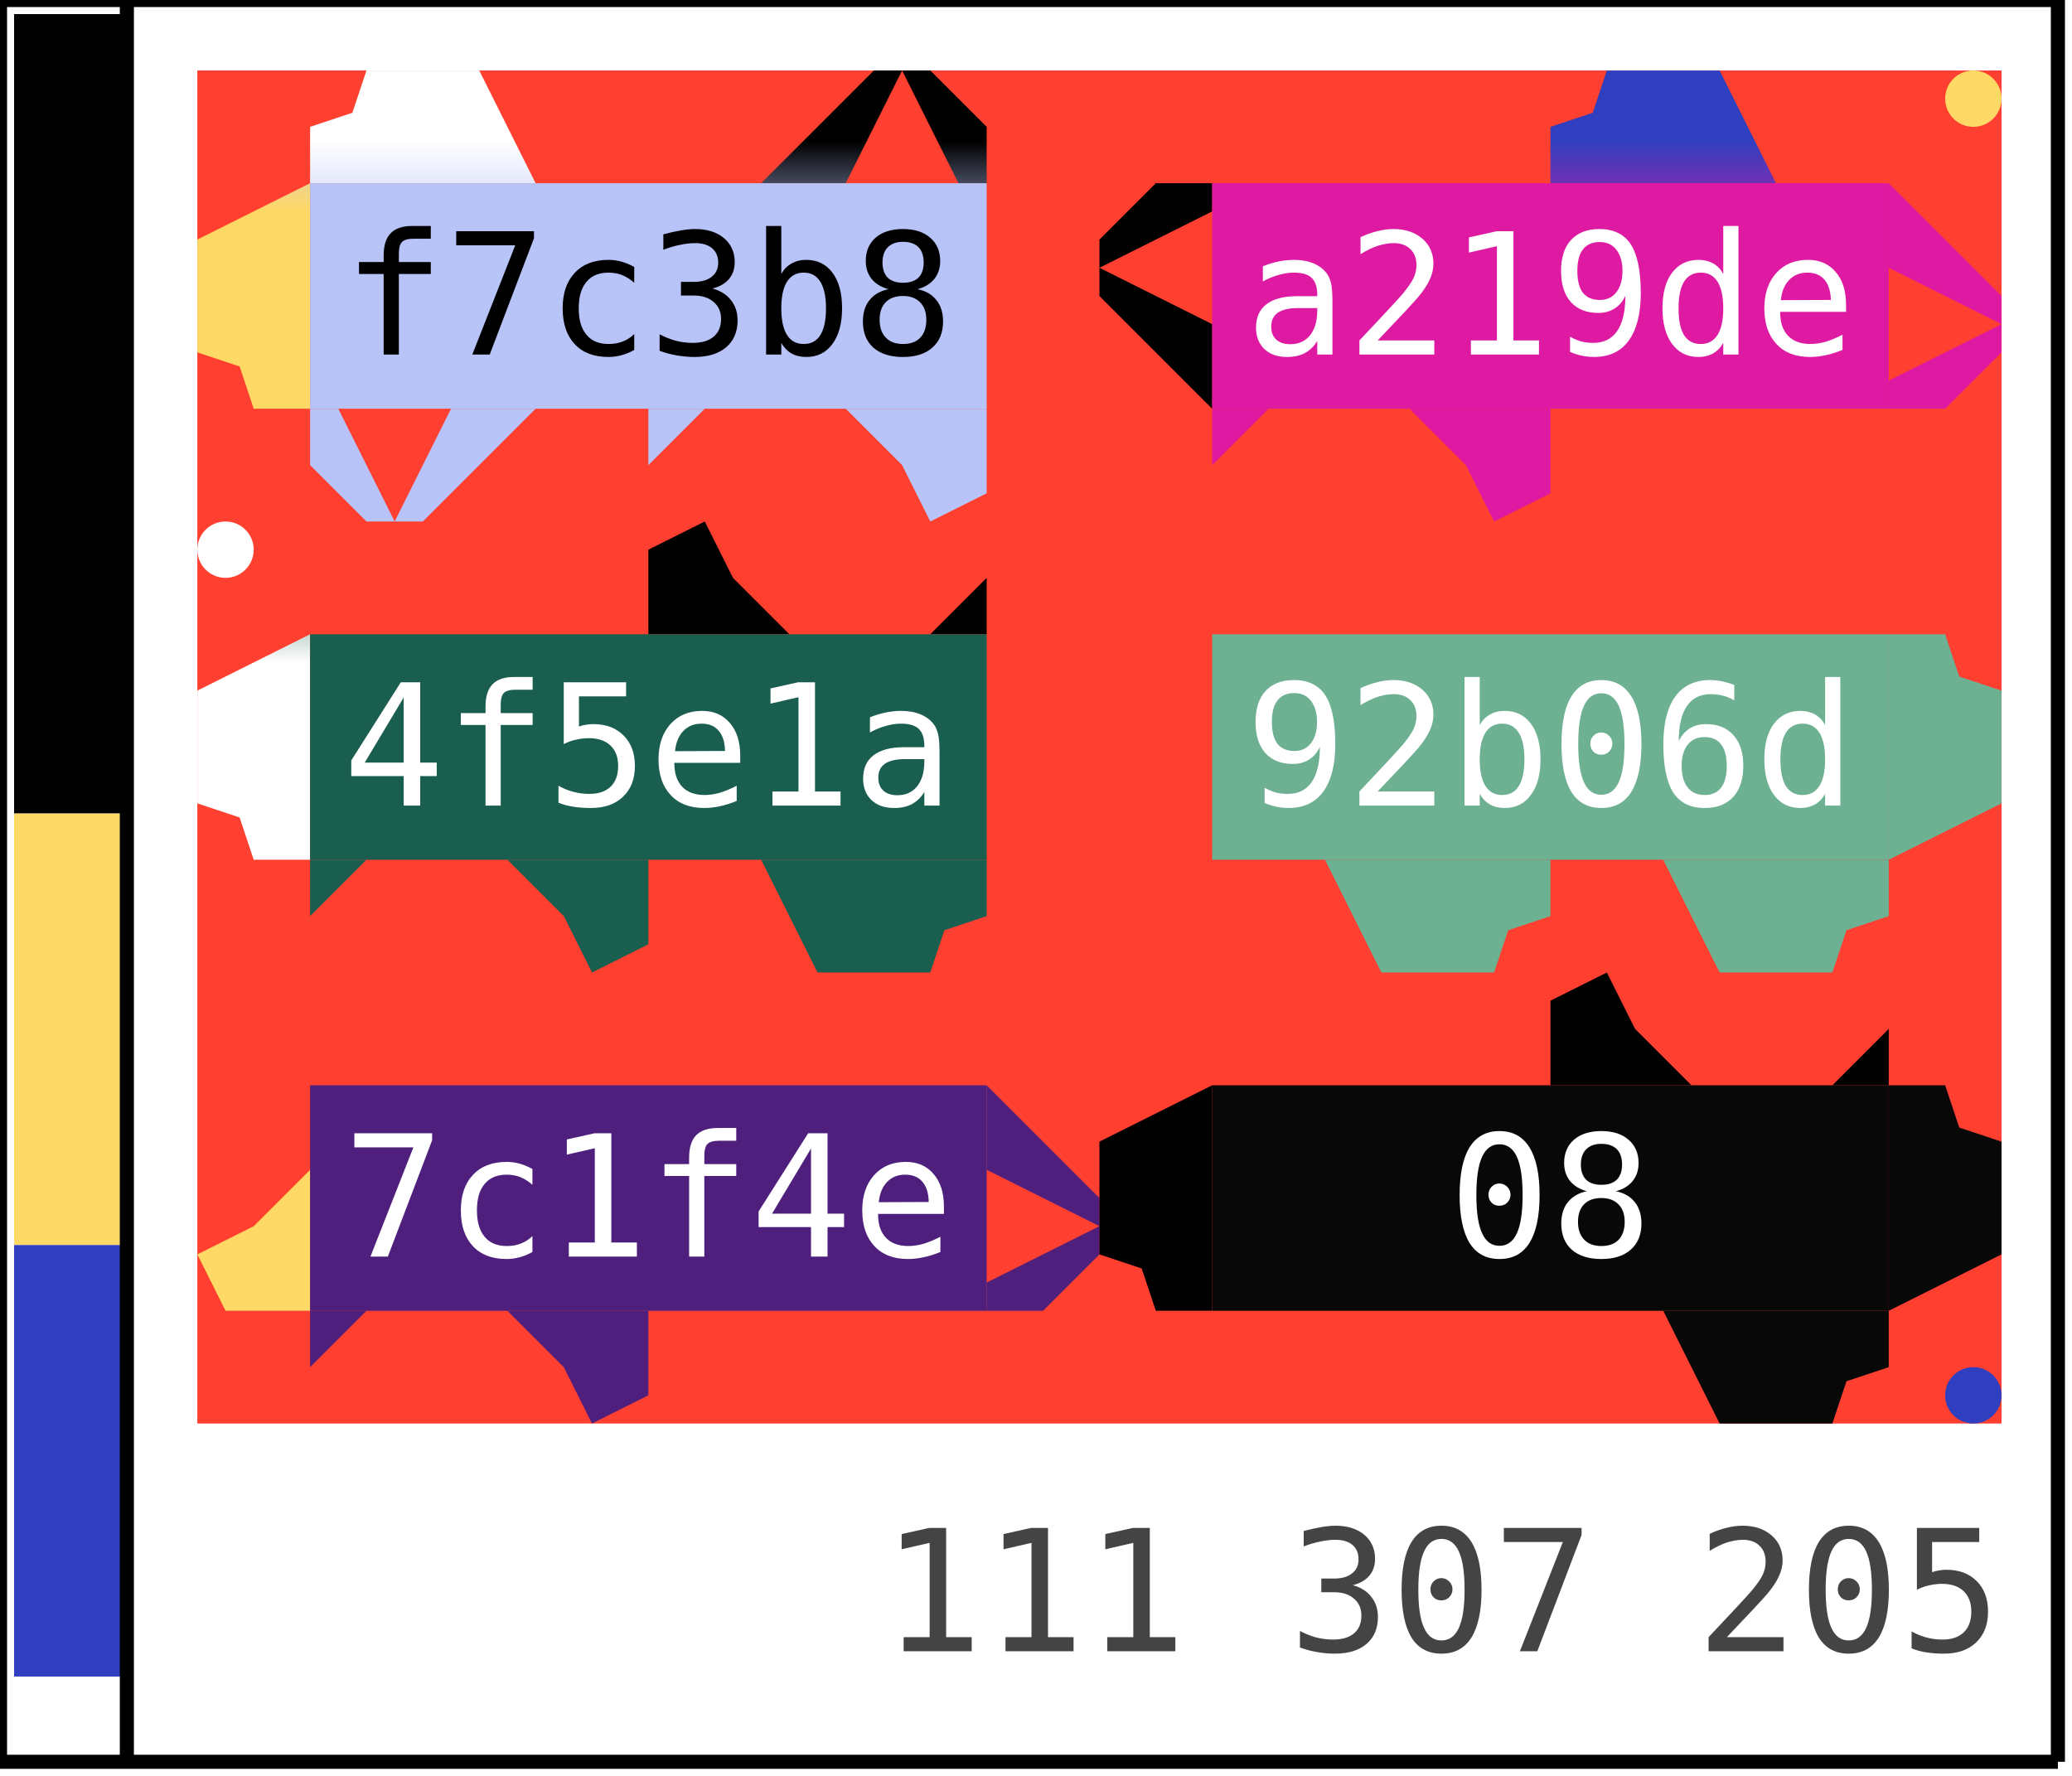
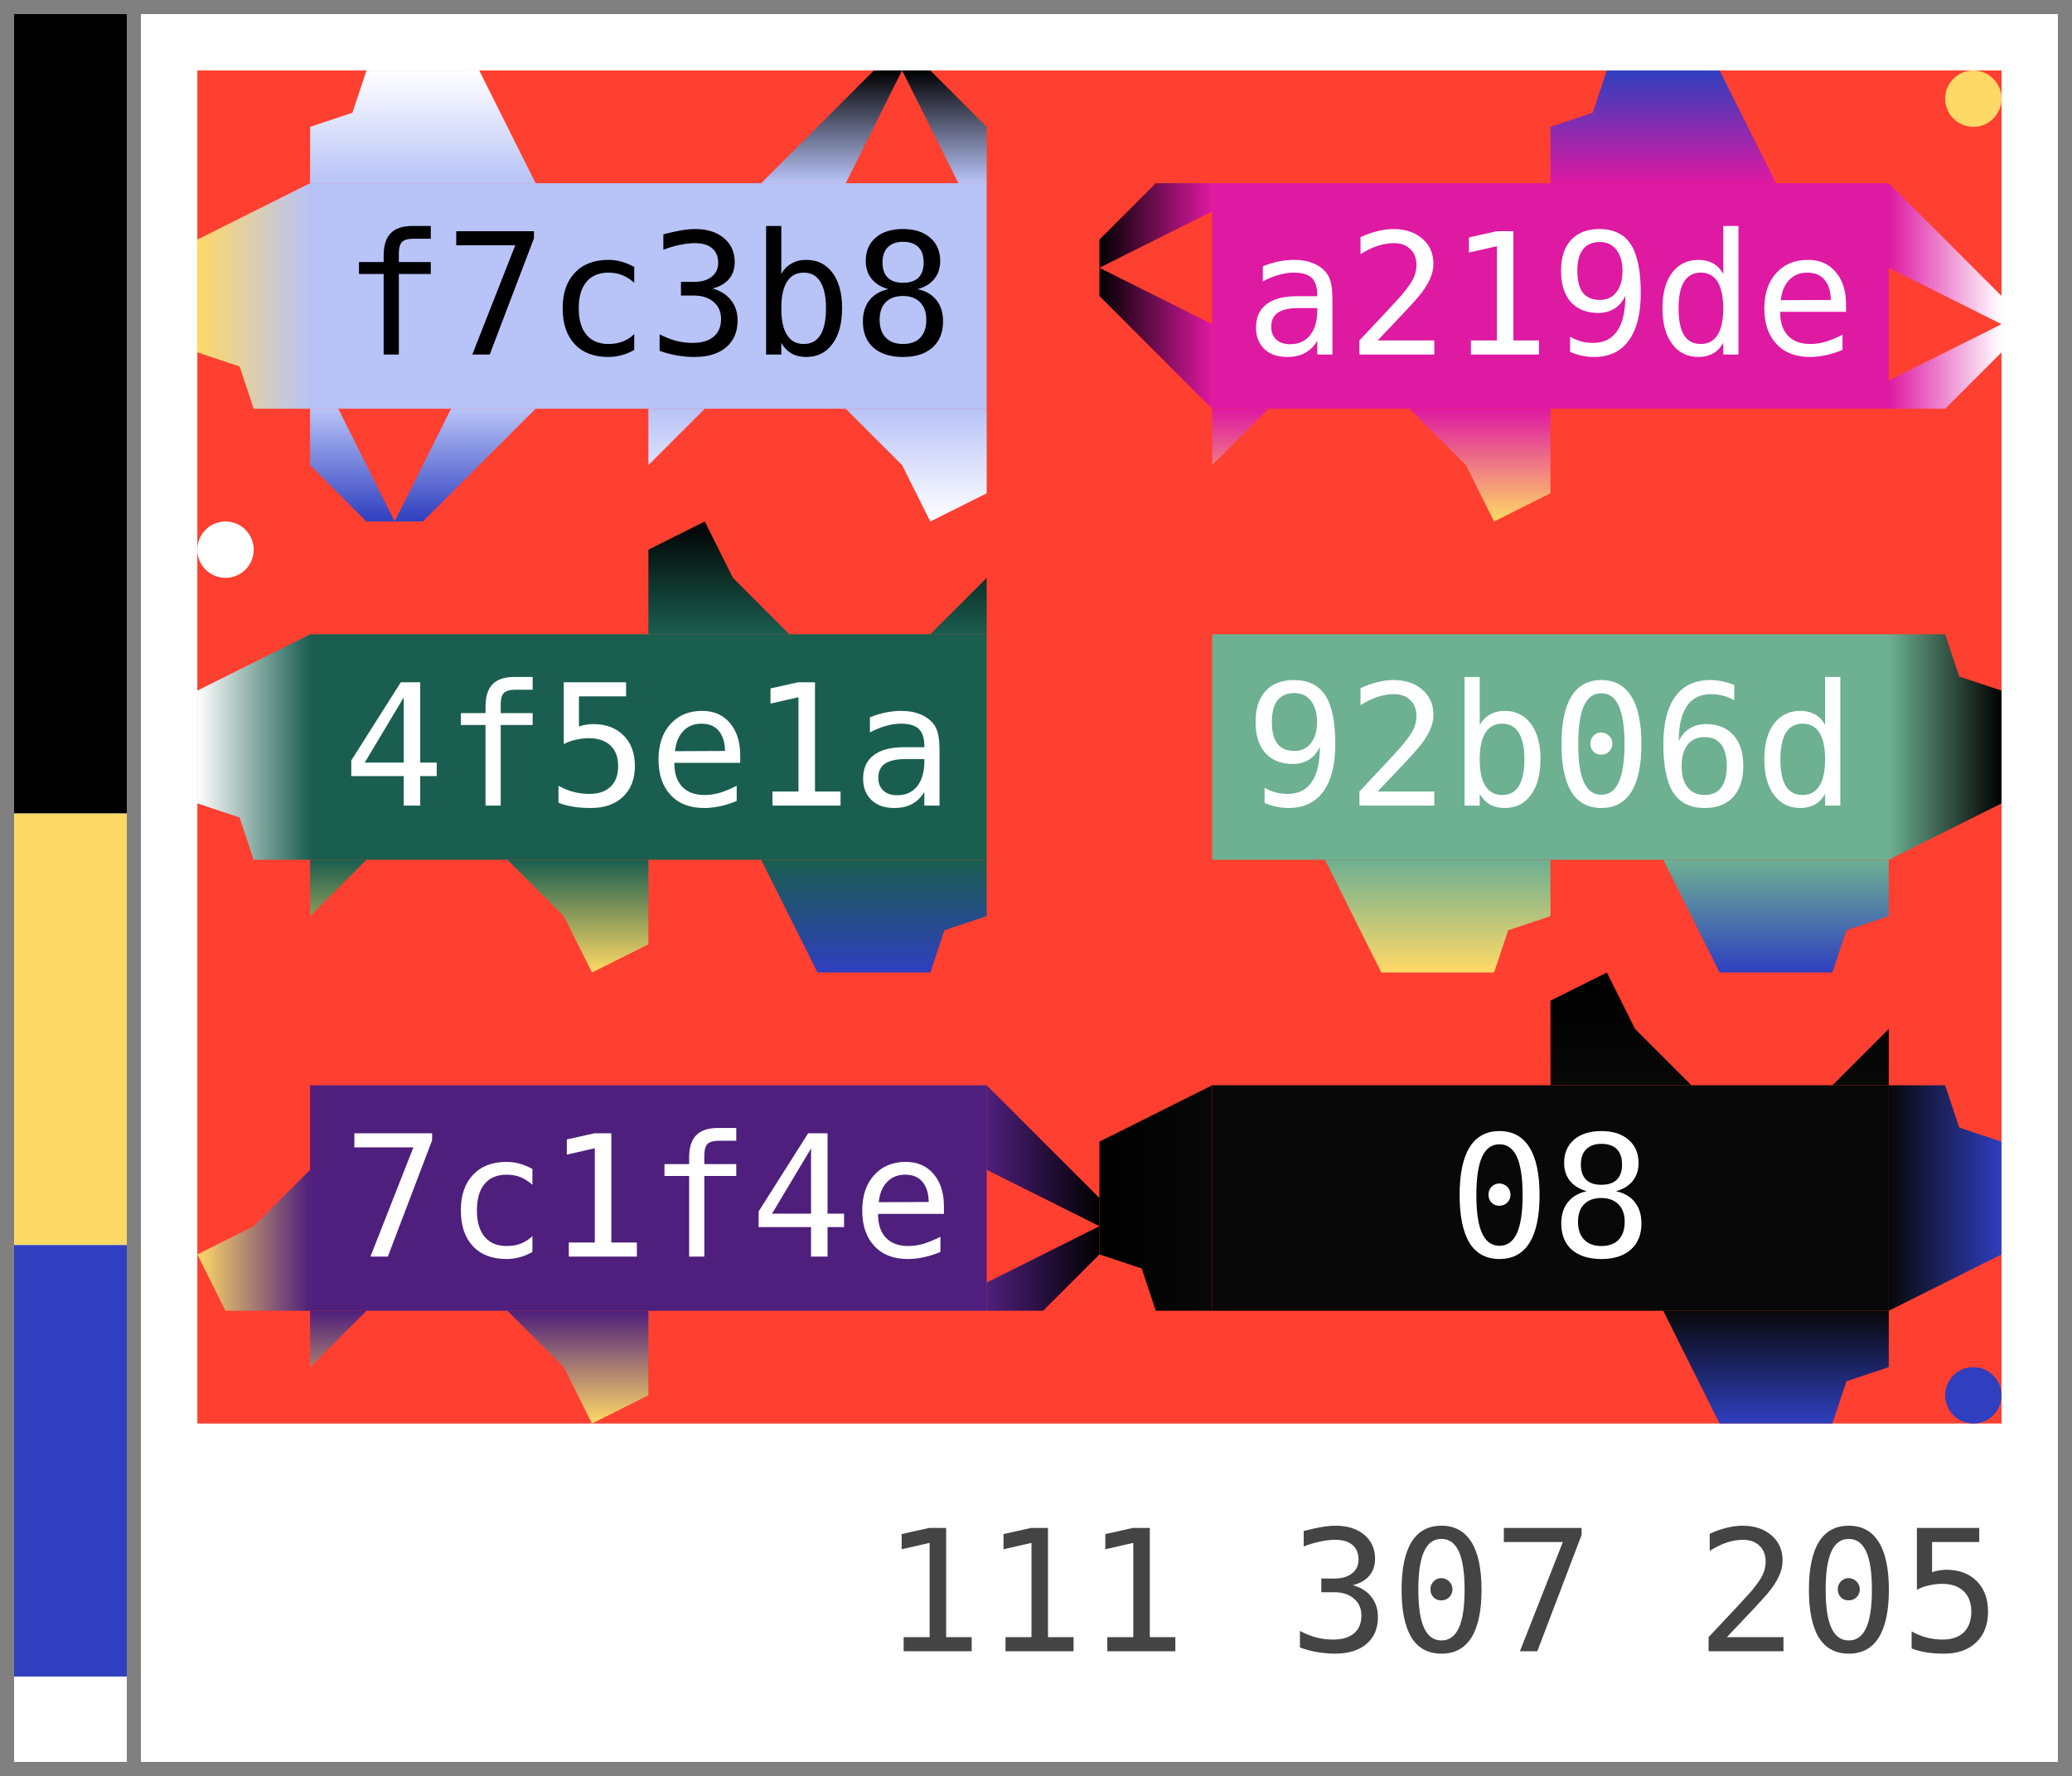
<svg xmlns="http://www.w3.org/2000/svg" width="147.0" height="126.0">
  <defs data-v3-clip-seq="9">
    <clipPath id="grid-clip">
      <rect x="14.0" y="5.0" width="128.0" height="96.0" />
    </clipPath>
    <path id="c1" d="M0,8 L0,6 L2,6 L2,0 L8,0 L8,8 L6,8 L6,4 L4,4 L4,8 Z M12,4 L14,4 L14,8 L12,8 Z M22,4 L24,4 L24,8 L22,8 Z" fill-rule="evenodd" />
    <path id="c2" d="M0,8 L0,2 L4,2 L4,4 L6,4 L6,8 L10,8 L10,2 L10,0 L24,0 L24,8 Z M18,0 L20,0 L20,4 L18,4 Z M14,0 L16,0 L16,2 L14,2 Z" fill-rule="evenodd" />
    <path id="c3" d="M16,0 L20,0 L20,8 L16,8 L16,6 L12,6 L12,4 L16,4 Z M0,6 L2,6 L2,8 L0,8 Z" fill-rule="evenodd" />
    <path id="p1" d="M0,8 L0,4 L3,3 L4,0 L12,0 L16,8 Z" fill-rule="evenodd" />
    <path id="p2" d="M16,0 L12,4 L8,8 L14,8 L18,0 L22,8 L24,8 L24,4 L20,0 Z" fill-rule="evenodd" />
    <path id="p3" d="M0,2 L4,0 L6,4 L10,8 L0,8 Z M20,8 L24,4 L24,8 Z" fill-rule="evenodd" />
-     <linearGradient id="g0" gradientUnits="userSpaceOnUse" x1="34.0" y1="13.0" x2="34.0" y2="5.0">
-       <stop offset="0%" stop-color="#b8c3f7" />
-       <stop offset="100%" stop-color="#ffffff" />
-     </linearGradient>
-     <linearGradient id="g1" gradientUnits="userSpaceOnUse" x1="58.0" y1="13.0" x2="58.0" y2="5.0">
-       <stop offset="0%" stop-color="#b8c3f7" />
-       <stop offset="100%" stop-color="#000000" />
-     </linearGradient>
-     <linearGradient id="g2" gradientUnits="userSpaceOnUse" x1="58.0" y1="29.0" x2="58.0" y2="37.0">
-       <stop offset="0%" stop-color="#b8c3f7" />
-       <stop offset="100%" stop-color="#ffffff" />
-     </linearGradient>
-     <linearGradient id="g3" gradientUnits="userSpaceOnUse" x1="34.0" y1="29.0" x2="34.0" y2="37.0">
-       <stop offset="0%" stop-color="#b8c3f7" />
-       <stop offset="100%" stop-color="#2f3fbf" />
-     </linearGradient>
-     <linearGradient id="g4" gradientUnits="userSpaceOnUse" x1="22.0" y1="21.0" x2="14.0" y2="21.0">
+     <linearGradient id="g0" gradientUnits="userSpaceOnUse" x1="12" y1="8" x2="12" y2="0">
+       <stop offset="0%" stop-color="#b8c3f7" />
+       <stop offset="100%" stop-color="#ffffff" />
+     </linearGradient>
+     <linearGradient id="g1" gradientUnits="userSpaceOnUse" x1="12" y1="8" x2="12" y2="0">
+       <stop offset="0%" stop-color="#b8c3f7" />
+       <stop offset="100%" stop-color="#000000" />
+     </linearGradient>
+     <linearGradient id="g2" gradientUnits="userSpaceOnUse" x1="12" y1="8" x2="12" y2="0">
+       <stop offset="0%" stop-color="#b8c3f7" />
+       <stop offset="100%" stop-color="#ffffff" />
+     </linearGradient>
+     <linearGradient id="g3" gradientUnits="userSpaceOnUse" x1="12" y1="8" x2="12" y2="0">
+       <stop offset="0%" stop-color="#b8c3f7" />
+       <stop offset="100%" stop-color="#2f3fbf" />
+     </linearGradient>
+     <linearGradient id="g4" gradientUnits="userSpaceOnUse" x1="12" y1="8" x2="12" y2="0">
      <stop offset="0%" stop-color="#b8c3f7" />
      <stop offset="100%" stop-color="#ffd966" />
    </linearGradient>
    <clipPath id="v3clip-0">
      <rect x="14.0" y="13.0" width="8.0" height="16.0" />
    </clipPath>
-     <linearGradient id="g5" gradientUnits="userSpaceOnUse" x1="122.0" y1="13.0" x2="122.0" y2="5.0">
-       <stop offset="0%" stop-color="#de19a2" />
-       <stop offset="100%" stop-color="#2f3fbf" />
-     </linearGradient>
-     <linearGradient id="g6" gradientUnits="userSpaceOnUse" x1="134.0" y1="21.0" x2="142.0" y2="21.0">
+     <linearGradient id="g5" gradientUnits="userSpaceOnUse" x1="12" y1="8" x2="12" y2="0">
+       <stop offset="0%" stop-color="#de19a2" />
+       <stop offset="100%" stop-color="#2f3fbf" />
+     </linearGradient>
+     <linearGradient id="g6" gradientUnits="userSpaceOnUse" x1="12" y1="8" x2="12" y2="0">
      <stop offset="0%" stop-color="#de19a2" />
      <stop offset="100%" stop-color="#ffffff" />
    </linearGradient>
    <clipPath id="v3clip-1">
      <rect x="134.0" y="13.0" width="8.0" height="16.0" />
    </clipPath>
-     <linearGradient id="g7" gradientUnits="userSpaceOnUse" x1="98.0" y1="29.0" x2="98.0" y2="37.0">
-       <stop offset="0%" stop-color="#de19a2" />
-       <stop offset="100%" stop-color="#ffd966" />
-     </linearGradient>
-     <linearGradient id="g8" gradientUnits="userSpaceOnUse" x1="86.0" y1="21.0" x2="78.0" y2="21.0">
+     <linearGradient id="g7" gradientUnits="userSpaceOnUse" x1="12" y1="8" x2="12" y2="0">
+       <stop offset="0%" stop-color="#de19a2" />
+       <stop offset="100%" stop-color="#ffd966" />
+     </linearGradient>
+     <linearGradient id="g8" gradientUnits="userSpaceOnUse" x1="12" y1="8" x2="12" y2="0">
      <stop offset="0%" stop-color="#de19a2" />
      <stop offset="100%" stop-color="#000000" />
    </linearGradient>
    <clipPath id="v3clip-2">
      <rect x="78.0" y="13.0" width="8.0" height="16.0" />
    </clipPath>
-     <linearGradient id="g9" gradientUnits="userSpaceOnUse" x1="58.0" y1="45.0" x2="58.0" y2="37.0">
-       <stop offset="0%" stop-color="#1a5e4f" />
-       <stop offset="100%" stop-color="#000000" />
-     </linearGradient>
-     <linearGradient id="g10" gradientUnits="userSpaceOnUse" x1="58.0" y1="61.0" x2="58.0" y2="69.0">
-       <stop offset="0%" stop-color="#1a5e4f" />
-       <stop offset="100%" stop-color="#2f3fbf" />
-     </linearGradient>
-     <linearGradient id="g11" gradientUnits="userSpaceOnUse" x1="34.0" y1="61.0" x2="34.0" y2="69.0">
-       <stop offset="0%" stop-color="#1a5e4f" />
-       <stop offset="100%" stop-color="#ffd966" />
-     </linearGradient>
-     <linearGradient id="g12" gradientUnits="userSpaceOnUse" x1="22.0" y1="53.0" x2="14.0" y2="53.0">
+     <linearGradient id="g9" gradientUnits="userSpaceOnUse" x1="12" y1="8" x2="12" y2="0">
+       <stop offset="0%" stop-color="#1a5e4f" />
+       <stop offset="100%" stop-color="#000000" />
+     </linearGradient>
+     <linearGradient id="g10" gradientUnits="userSpaceOnUse" x1="12" y1="8" x2="12" y2="0">
+       <stop offset="0%" stop-color="#1a5e4f" />
+       <stop offset="100%" stop-color="#2f3fbf" />
+     </linearGradient>
+     <linearGradient id="g11" gradientUnits="userSpaceOnUse" x1="12" y1="8" x2="12" y2="0">
+       <stop offset="0%" stop-color="#1a5e4f" />
+       <stop offset="100%" stop-color="#ffd966" />
+     </linearGradient>
+     <linearGradient id="g12" gradientUnits="userSpaceOnUse" x1="12" y1="8" x2="12" y2="0">
      <stop offset="0%" stop-color="#1a5e4f" />
      <stop offset="100%" stop-color="#ffffff" />
    </linearGradient>
    <clipPath id="v3clip-3">
      <rect x="14.0" y="45.0" width="8.0" height="16.0" />
    </clipPath>
-     <linearGradient id="g13" gradientUnits="userSpaceOnUse" x1="134.0" y1="53.0" x2="142.0" y2="53.0">
+     <linearGradient id="g13" gradientUnits="userSpaceOnUse" x1="12" y1="8" x2="12" y2="0">
      <stop offset="0%" stop-color="#6db092" />
      <stop offset="100%" stop-color="#000000" />
    </linearGradient>
    <clipPath id="v3clip-4">
      <rect x="134.0" y="45.0" width="8.0" height="16.0" />
    </clipPath>
-     <linearGradient id="g14" gradientUnits="userSpaceOnUse" x1="122.0" y1="61.0" x2="122.0" y2="69.0">
+     <linearGradient id="g14" gradientUnits="userSpaceOnUse" x1="12" y1="8" x2="12" y2="0">
      <stop offset="0%" stop-color="#6db092" />
      <stop offset="100%" stop-color="#2f3fbf" />
    </linearGradient>
-     <linearGradient id="g15" gradientUnits="userSpaceOnUse" x1="98.0" y1="61.0" x2="98.0" y2="69.0">
+     <linearGradient id="g15" gradientUnits="userSpaceOnUse" x1="12" y1="8" x2="12" y2="0">
      <stop offset="0%" stop-color="#6db092" />
      <stop offset="100%" stop-color="#ffd966" />
    </linearGradient>
-     <linearGradient id="g16" gradientUnits="userSpaceOnUse" x1="70.0" y1="85.0" x2="78.0" y2="85.0">
+     <linearGradient id="g16" gradientUnits="userSpaceOnUse" x1="12" y1="8" x2="12" y2="0">
      <stop offset="0%" stop-color="#4e1f7c" />
      <stop offset="100%" stop-color="#000000" />
    </linearGradient>
    <clipPath id="v3clip-5">
      <rect x="70.0" y="77.0" width="8.0" height="16.0" />
    </clipPath>
-     <linearGradient id="g17" gradientUnits="userSpaceOnUse" x1="34.0" y1="93.0" x2="34.0" y2="101.0">
+     <linearGradient id="g17" gradientUnits="userSpaceOnUse" x1="12" y1="8" x2="12" y2="0">
      <stop offset="0%" stop-color="#4e1f7c" />
      <stop offset="100%" stop-color="#ffd966" />
    </linearGradient>
-     <linearGradient id="g18" gradientUnits="userSpaceOnUse" x1="22.0" y1="85.0" x2="14.0" y2="85.0">
+     <linearGradient id="g18" gradientUnits="userSpaceOnUse" x1="12" y1="8" x2="12" y2="0">
      <stop offset="0%" stop-color="#4e1f7c" />
      <stop offset="100%" stop-color="#ffd966" />
    </linearGradient>
    <clipPath id="v3clip-6">
      <rect x="14.0" y="77.0" width="8.0" height="16.0" />
    </clipPath>
-     <linearGradient id="g19" gradientUnits="userSpaceOnUse" x1="122.0" y1="77.0" x2="122.0" y2="69.0">
-       <stop offset="0%" stop-color="#080808" />
-       <stop offset="100%" stop-color="#000000" />
-     </linearGradient>
-     <linearGradient id="g20" gradientUnits="userSpaceOnUse" x1="134.0" y1="85.0" x2="142.0" y2="85.0">
+     <linearGradient id="g19" gradientUnits="userSpaceOnUse" x1="12" y1="8" x2="12" y2="0">
+       <stop offset="0%" stop-color="#080808" />
+       <stop offset="100%" stop-color="#000000" />
+     </linearGradient>
+     <linearGradient id="g20" gradientUnits="userSpaceOnUse" x1="12" y1="8" x2="12" y2="0">
      <stop offset="0%" stop-color="#080808" />
      <stop offset="100%" stop-color="#2f3fbf" />
    </linearGradient>
    <clipPath id="v3clip-7">
      <rect x="134.0" y="77.0" width="8.0" height="16.0" />
    </clipPath>
-     <linearGradient id="g21" gradientUnits="userSpaceOnUse" x1="122.0" y1="93.0" x2="122.0" y2="101.0">
-       <stop offset="0%" stop-color="#080808" />
-       <stop offset="100%" stop-color="#2f3fbf" />
-     </linearGradient>
-     <linearGradient id="g22" gradientUnits="userSpaceOnUse" x1="86.0" y1="85.0" x2="78.0" y2="85.0">
+     <linearGradient id="g21" gradientUnits="userSpaceOnUse" x1="12" y1="8" x2="12" y2="0">
+       <stop offset="0%" stop-color="#080808" />
+       <stop offset="100%" stop-color="#2f3fbf" />
+     </linearGradient>
+     <linearGradient id="g22" gradientUnits="userSpaceOnUse" x1="12" y1="8" x2="12" y2="0">
      <stop offset="0%" stop-color="#080808" />
      <stop offset="100%" stop-color="#000000" />
    </linearGradient>
    <clipPath id="v3clip-8">
      <rect x="78.0" y="77.0" width="8.0" height="16.0" />
    </clipPath>
  </defs>
  <rect x="0" y="0" width="147.0" height="126.0" fill="#ffffff" />
  <rect x="14.0" y="5.0" width="128.0" height="96.0" fill="#ff3f2f" />
  <g>
    <use href="#p1" transform="translate(22.0, 5.0) scale(1.0)" fill="url(#g0)" />
  </g>
  <g>
    <use href="#p2" transform="translate(46.0, 5.0) scale(1.0)" fill="url(#g1)" />
  </g>
  <g>
    <use href="#p3" transform="translate(46.0, 29.0) rotate(180 12.0 4.0) scale(1.0)" fill="url(#g2)" />
  </g>
  <g>
    <use href="#p2" transform="translate(22.0, 29.0) rotate(180 12.0 4.0) scale(1.0)" fill="url(#g3)" />
  </g>
  <g>
    <g clip-path="url(#v3clip-0)">
      <use href="#p1" transform="translate(14.0, 29.0) rotate(270 0.0 0.0) scale(1.0)" fill="url(#g4)" />
    </g>
  </g>
  <g>
    <use href="#p1" transform="translate(110.0, 5.0) scale(1.0)" fill="url(#g5)" />
  </g>
  <g>
    <g clip-path="url(#v3clip-1)">
      <use href="#p2" transform="translate(134.0, 13.0) rotate(90 8.0 0.0) scale(1.0)" fill="url(#g6)" />
    </g>
  </g>
  <g>
    <use href="#p3" transform="translate(86.0, 29.0) rotate(180 12.0 4.0) scale(1.0)" fill="url(#g7)" />
  </g>
  <g>
    <g clip-path="url(#v3clip-2)">
      <use href="#p2" transform="translate(70.0, 29.0) rotate(270 8.0 0.0) scale(1.0)" fill="url(#g8)" />
    </g>
  </g>
  <g>
    <use href="#p3" transform="translate(46.0, 37.0) scale(1.0)" fill="url(#g9)" />
  </g>
  <g>
    <use href="#p1" transform="translate(46.0, 61.0) rotate(180 12.0 4.0) scale(1.0)" fill="url(#g10)" />
  </g>
  <g>
    <use href="#p3" transform="translate(22.0, 61.0) rotate(180 12.0 4.0) scale(1.0)" fill="url(#g11)" />
  </g>
  <g>
    <g clip-path="url(#v3clip-3)">
      <use href="#p1" transform="translate(14.0, 61.0) rotate(270 0.0 0.0) scale(1.0)" fill="url(#g12)" />
    </g>
  </g>
  <g>
    <g clip-path="url(#v3clip-4)">
      <use href="#p1" transform="translate(142.0, 45.0) rotate(90 0.0 0.0) scale(1.0)" fill="url(#g13)" />
    </g>
  </g>
  <g>
    <use href="#p1" transform="translate(110.0, 61.0) rotate(180 12.0 4.0) scale(1.0)" fill="url(#g14)" />
  </g>
  <g>
    <use href="#p1" transform="translate(86.0, 61.0) rotate(180 12.0 4.0) scale(1.0)" fill="url(#g15)" />
  </g>
  <g>
    <g clip-path="url(#v3clip-5)">
      <use href="#p2" transform="translate(70.0, 77.0) rotate(90 8.0 0.0) scale(1.0)" fill="url(#g16)" />
    </g>
  </g>
  <g>
    <use href="#p3" transform="translate(22.0, 93.0) rotate(180 12.0 4.0) scale(1.0)" fill="url(#g17)" />
  </g>
  <g>
    <g clip-path="url(#v3clip-6)">
      <use href="#p3" transform="translate(14.0, 93.0) rotate(270 0.0 0.0) scale(1.0)" fill="url(#g18)" />
    </g>
  </g>
  <g>
    <use href="#p3" transform="translate(110.0, 69.0) scale(1.0)" fill="url(#g19)" />
  </g>
  <g>
    <g clip-path="url(#v3clip-7)">
      <use href="#p1" transform="translate(142.0, 77.0) rotate(90 0.0 0.0) scale(1.0)" fill="url(#g20)" />
    </g>
  </g>
  <g>
    <use href="#p1" transform="translate(110.0, 93.0) rotate(180 12.0 4.0) scale(1.0)" fill="url(#g21)" />
  </g>
  <g>
    <g clip-path="url(#v3clip-8)">
      <use href="#p1" transform="translate(78.0, 93.0) rotate(270 0.0 0.0) scale(1.0)" fill="url(#g22)" />
    </g>
  </g>
  <rect x="22.0" y="13.0" width="48.0" height="16.0" fill="#b8c3f7" />
  <text x="46.0" y="21.0" fill="#000000" style="font-family: monospace; font-size: 12.0px;" text-anchor="middle" dominant-baseline="central">f7c3b8</text>
  <rect x="86.0" y="13.0" width="48.0" height="16.0" fill="#de19a2" />
  <text x="110.0" y="21.0" fill="#ffffff" style="font-family: monospace; font-size: 12.0px;" text-anchor="middle" dominant-baseline="central">a219de</text>
  <rect x="22.0" y="45.0" width="48.0" height="16.0" fill="#1a5e4f" />
  <text x="46.0" y="53.0" fill="#ffffff" style="font-family: monospace; font-size: 12.0px;" text-anchor="middle" dominant-baseline="central">4f5e1a</text>
  <rect x="86.0" y="45.0" width="48.0" height="16.0" fill="#6db092" />
  <text x="110.0" y="53.0" fill="#ffffff" style="font-family: monospace; font-size: 12.0px;" text-anchor="middle" dominant-baseline="central">92b06d</text>
  <rect x="22.0" y="77.0" width="48.0" height="16.0" fill="#4e1f7c" />
  <text x="46.0" y="85.0" fill="#ffffff" style="font-family: monospace; font-size: 12.0px;" text-anchor="middle" dominant-baseline="central">7c1f4e</text>
  <rect x="86.0" y="77.0" width="48.0" height="16.0" fill="#080808" />
  <text x="110.0" y="85.0" fill="#ffffff" style="font-family: monospace; font-size: 12.0px;" text-anchor="middle" dominant-baseline="central">08</text>
  <circle cx="16.0" cy="39.0" r="2.0" fill="#ffffff" />
  <circle cx="140.0" cy="7.0" r="2.0" fill="#ffd966" />
  <circle cx="140.0" cy="99.0" r="2.0" fill="#2f3fbf" />
  <rect x="1" y="1" width="8.0" height="56.72" fill="#000000" />
  <rect x="1" y="57.72" width="8.0" height="30.616" fill="#ffd966" />
  <rect x="1" y="88.336" width="8.0" height="30.616" fill="#2f3fbf" />
  <rect x="1" y="118.952" width="8.0" height="6.048" fill="#ffffff" />
  <text x="142.0" y="113.0" fill="#444444" style="font-family: monospace; font-size: 12.0px;" text-anchor="end" dominant-baseline="central">111 307 205</text>
-   <line x1="0" y1="0" x2="146.0" y2="0" stroke="#000000" stroke-width="1" />
-   <line x1="146.0" y1="0" x2="146.0" y2="125.0" stroke="#000000" stroke-width="1" />
-   <line x1="0" y1="125.0" x2="146.0" y2="125.0" stroke="#000000" stroke-width="1" />
-   <line x1="0" y1="0" x2="0" y2="125.0" stroke="#000000" stroke-width="1" />
-   <line x1="9.0" y1="0" x2="9.0" y2="125.0" stroke="#000000" stroke-width="1" />
+   <line x1="0" y1="0.5" x2="147.0" y2="0.5" stroke="#808080" stroke-width="1" shape-rendering="crispEdges" />
+   <line x1="146.5" y1="0" x2="146.5" y2="126.0" stroke="#808080" stroke-width="1" shape-rendering="crispEdges" />
+   <line x1="0" y1="125.5" x2="147.0" y2="125.5" stroke="#808080" stroke-width="1" shape-rendering="crispEdges" />
+   <line x1="0.5" y1="0" x2="0.5" y2="126.0" stroke="#808080" stroke-width="1" shape-rendering="crispEdges" />
+   <line x1="9.5" y1="0" x2="9.5" y2="126.0" stroke="#808080" stroke-width="1" shape-rendering="crispEdges" />
</svg>
